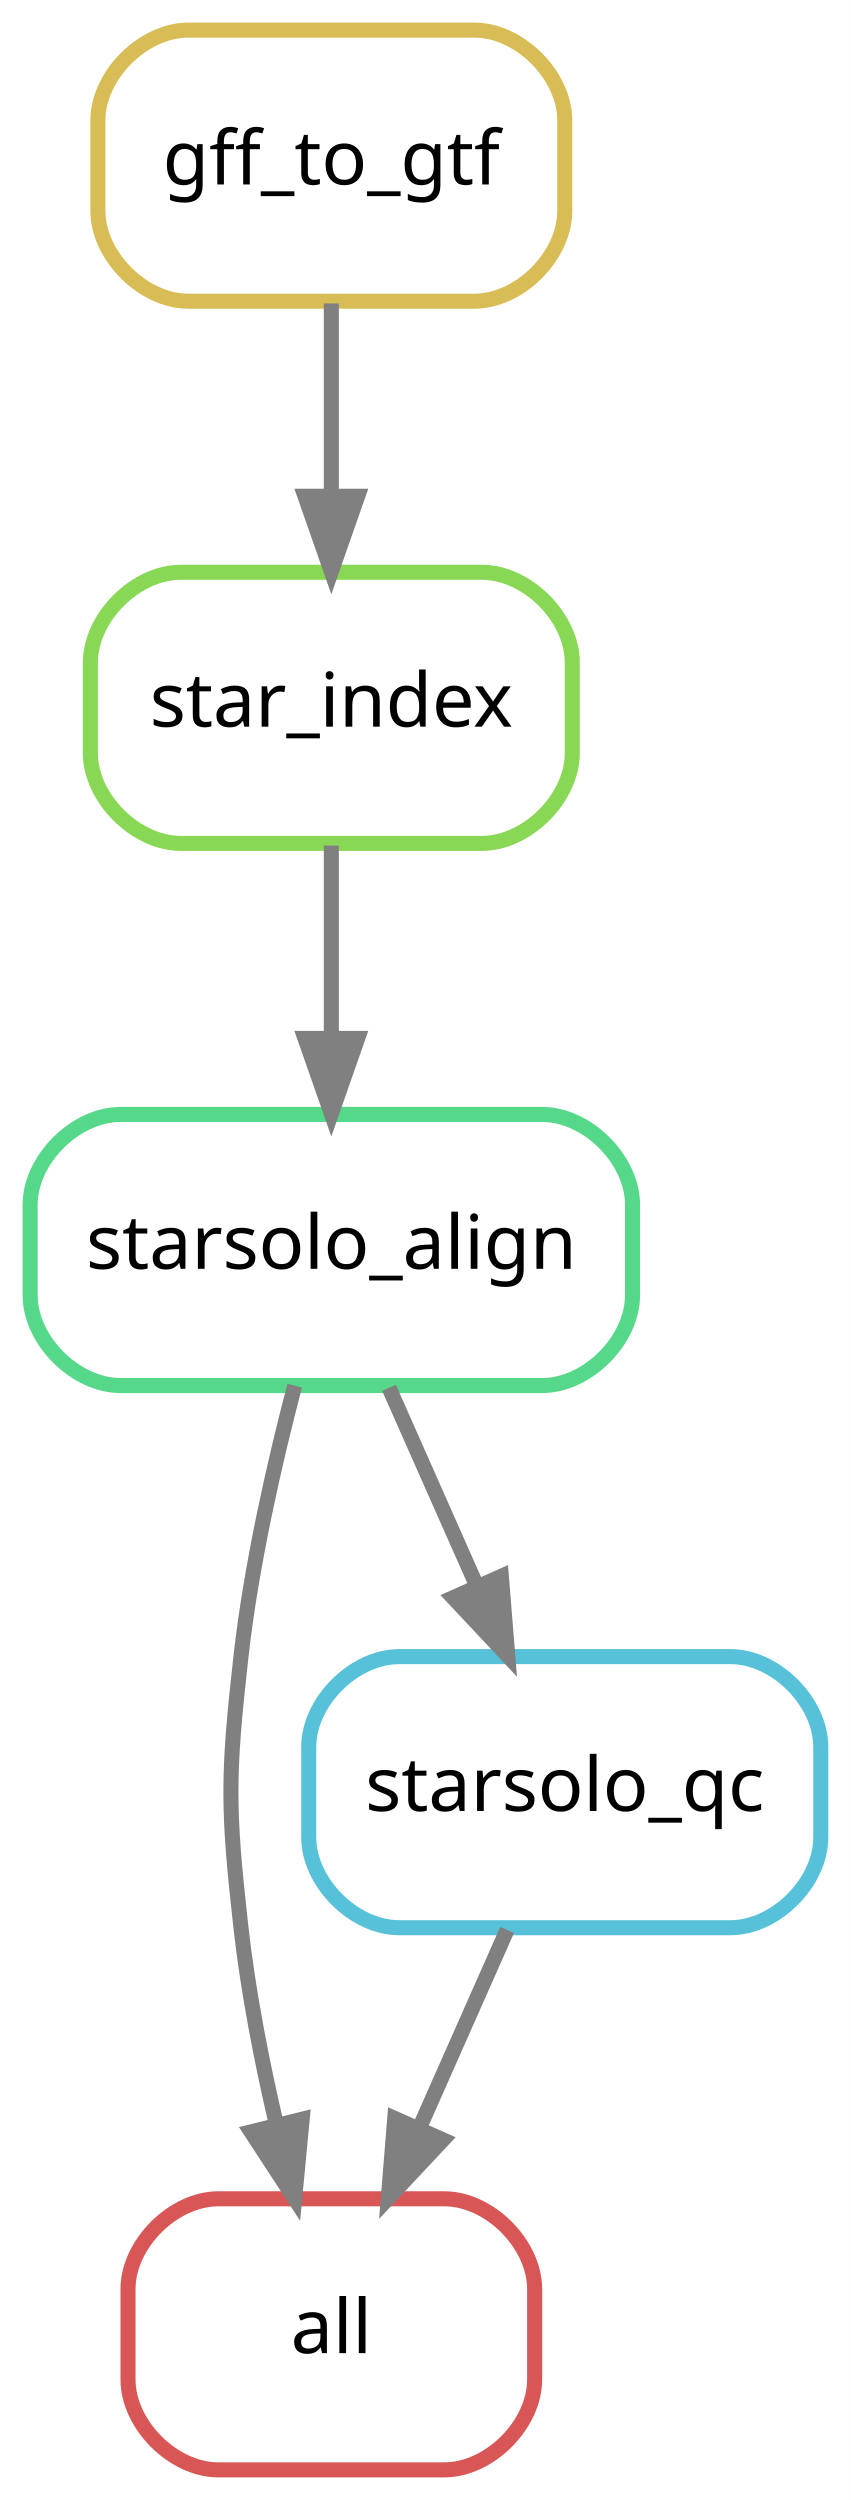
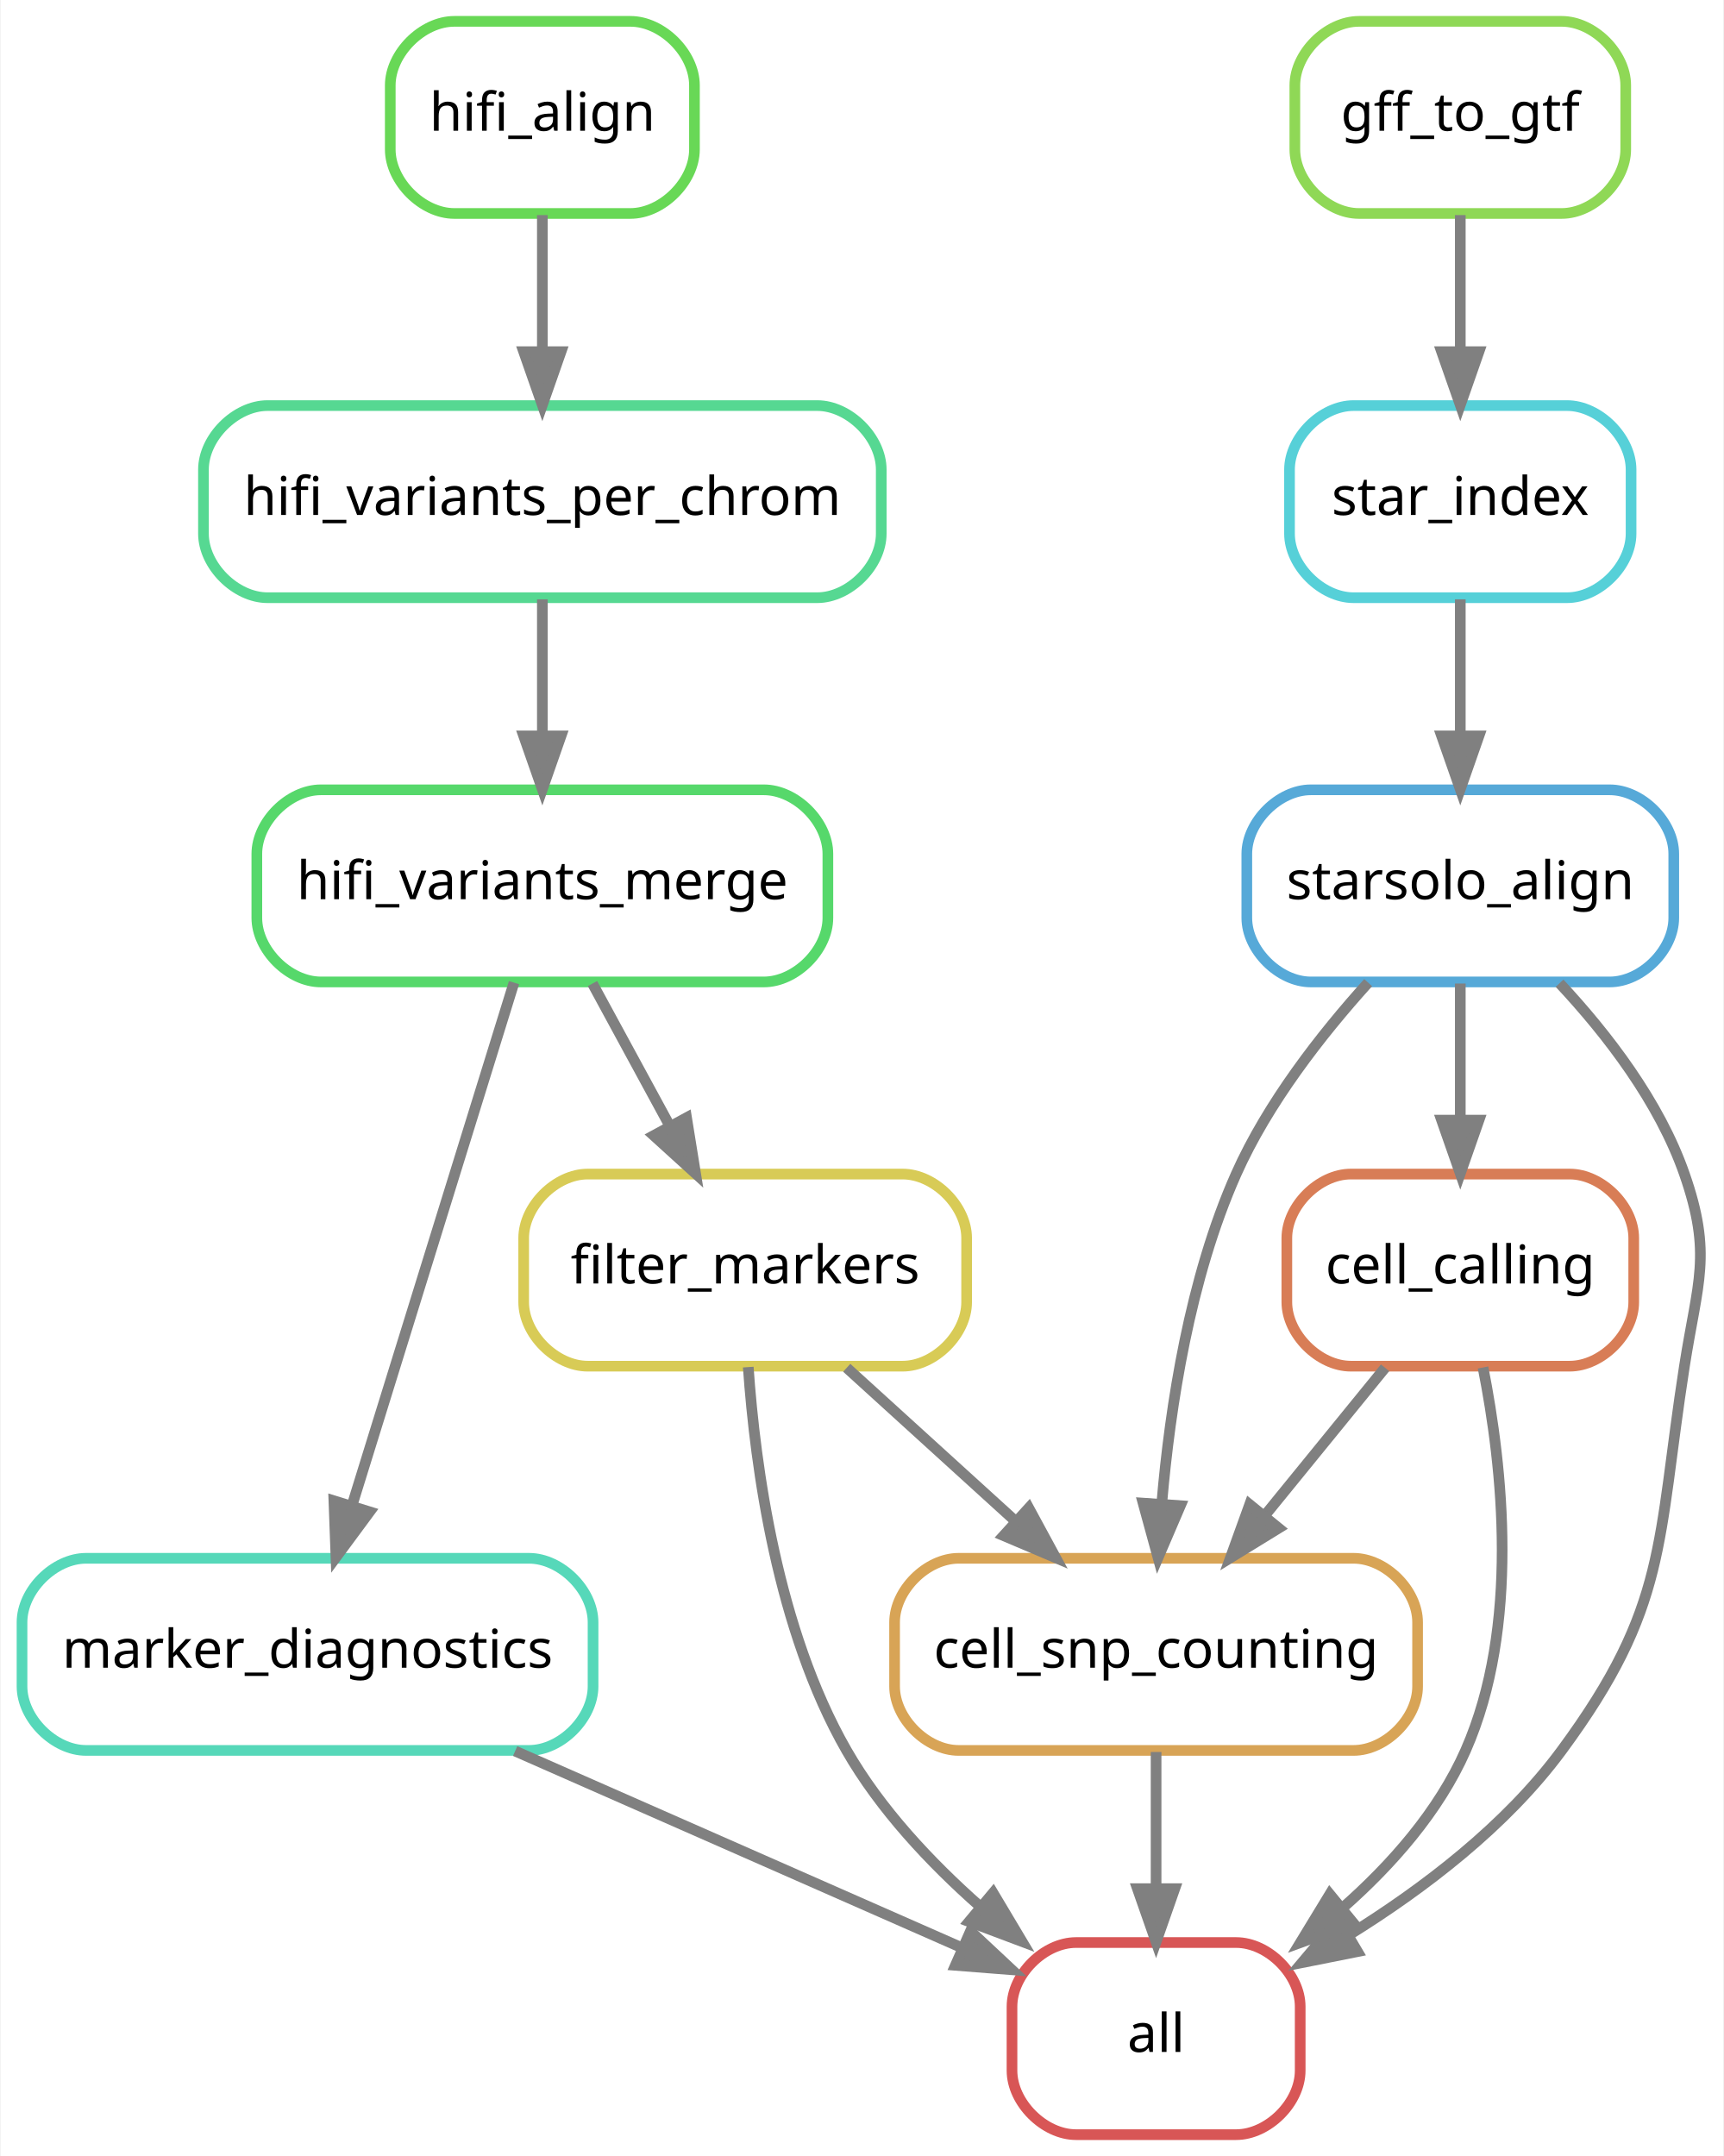
- <svg xmlns="http://www.w3.org/2000/svg" width="113pt" height="332pt" viewBox="0.00 0.00 113.00 332.00">
-   <g id="graph0" class="graph" transform="scale(1 1) rotate(0) translate(4 328)">
-     <polygon fill="white" stroke="transparent" points="-4,4 -4,-328 109,-328 109,4 -4,4" />
+ <svg xmlns="http://www.w3.org/2000/svg" width="323pt" height="404pt" viewBox="0.00 0.00 322.75 404.00">
+   <g id="graph0" class="graph" transform="scale(1 1) rotate(0) translate(4 400)">
+     <polygon fill="white" stroke="transparent" points="-4,4 -4,-400 318.75,-400 318.75,4 -4,4" />
    <g id="node1" class="node">
-       <path fill="none" stroke="#d85656" stroke-width="2" d="M55,-36C55,-36 25,-36 25,-36 19,-36 13,-30 13,-24 13,-24 13,-12 13,-12 13,-6 19,0 25,0 25,0 55,0 55,0 61,0 67,-6 67,-12 67,-12 67,-24 67,-24 67,-30 61,-36 55,-36" />
-       <text text-anchor="middle" x="40" y="-15.5" font-family="sans" font-size="10.00">all</text>
+       <path fill="none" stroke="#d85656" stroke-width="2" d="M227.5,-36C227.5,-36 197.5,-36 197.5,-36 191.5,-36 185.5,-30 185.5,-24 185.5,-24 185.5,-12 185.5,-12 185.5,-6 191.5,0 197.5,0 197.5,0 227.5,0 227.5,0 233.5,0 239.5,-6 239.5,-12 239.5,-12 239.5,-24 239.5,-24 239.5,-30 233.5,-36 227.5,-36" />
+       <text text-anchor="middle" x="212.5" y="-15.5" font-family="sans" font-size="10.00">all</text>
    </g>
    <g id="node2" class="node">
-       <path fill="none" stroke="#56d88a" stroke-width="2" d="M68,-180C68,-180 12,-180 12,-180 6,-180 0,-174 0,-168 0,-168 0,-156 0,-156 0,-150 6,-144 12,-144 12,-144 68,-144 68,-144 74,-144 80,-150 80,-156 80,-156 80,-168 80,-168 80,-174 74,-180 68,-180" />
-       <text text-anchor="middle" x="40" y="-159.5" font-family="sans" font-size="10.00">starsolo_align</text>
+       <path fill="none" stroke="#56a9d8" stroke-width="2" d="M297.5,-252C297.5,-252 241.5,-252 241.5,-252 235.5,-252 229.5,-246 229.5,-240 229.5,-240 229.5,-228 229.5,-228 229.5,-222 235.5,-216 241.5,-216 241.5,-216 297.5,-216 297.5,-216 303.5,-216 309.5,-222 309.5,-228 309.5,-228 309.5,-240 309.5,-240 309.5,-246 303.5,-252 297.5,-252" />
+       <text text-anchor="middle" x="269.5" y="-231.5" font-family="sans" font-size="10.00">starsolo_align</text>
+     </g>
+     <g id="edge4" class="edge">
+       <path fill="none" stroke="grey" stroke-width="2" d="M288.1,-215.76C297.03,-206.2 306.79,-193.53 311.5,-180 316.76,-164.89 313.96,-159.81 311.5,-144 306.33,-110.81 308.44,-99.03 288.5,-72 278.06,-57.85 262.68,-46.12 248.48,-37.32" />
+       <polygon fill="grey" stroke="grey" stroke-width="2" points="250.24,-34.3 239.85,-32.23 246.68,-40.33 250.24,-34.3" />
+     </g>
+     <g id="node5" class="node">
+       <path fill="none" stroke="#d87d56" stroke-width="2" d="M290,-180C290,-180 249,-180 249,-180 243,-180 237,-174 237,-168 237,-168 237,-156 237,-156 237,-150 243,-144 249,-144 249,-144 290,-144 290,-144 296,-144 302,-150 302,-156 302,-156 302,-168 302,-168 302,-174 296,-180 290,-180" />
+       <text text-anchor="middle" x="269.5" y="-159.5" font-family="sans" font-size="10.00">cell_calling</text>
+     </g>
+     <g id="edge8" class="edge">
+       <path fill="none" stroke="grey" stroke-width="2" d="M269.5,-215.7C269.5,-207.98 269.5,-198.71 269.5,-190.11" />
+       <polygon fill="grey" stroke="grey" stroke-width="2" points="273,-190.1 269.5,-180.1 266,-190.1 273,-190.1" />
+     </g>
+     <g id="node11" class="node">
+       <path fill="none" stroke="#d8a456" stroke-width="2" d="M249.5,-108C249.5,-108 175.5,-108 175.5,-108 169.5,-108 163.5,-102 163.5,-96 163.5,-96 163.5,-84 163.5,-84 163.5,-78 169.5,-72 175.5,-72 175.5,-72 249.5,-72 249.5,-72 255.5,-72 261.5,-78 261.5,-84 261.5,-84 261.5,-96 261.5,-96 261.5,-102 255.5,-108 249.5,-108" />
+       <text text-anchor="middle" x="212.5" y="-87.5" font-family="sans" font-size="10.00">cell_snp_counting</text>
+     </g>
+     <g id="edge13" class="edge">
+       <path fill="none" stroke="grey" stroke-width="2" d="M252.24,-215.87C243.46,-206.15 233.42,-193.3 227.5,-180 218.81,-160.46 215.12,-136.47 213.57,-118.32" />
+       <polygon fill="grey" stroke="grey" stroke-width="2" points="217.05,-117.86 212.87,-108.12 210.07,-118.34 217.05,-117.86" />
+     </g>
+     <g id="node3" class="node">
+       <path fill="none" stroke="#56d0d8" stroke-width="2" d="M289.5,-324C289.5,-324 249.5,-324 249.5,-324 243.5,-324 237.5,-318 237.5,-312 237.5,-312 237.5,-300 237.5,-300 237.5,-294 243.5,-288 249.5,-288 249.5,-288 289.5,-288 289.5,-288 295.5,-288 301.5,-294 301.5,-300 301.5,-300 301.5,-312 301.5,-312 301.5,-318 295.5,-324 289.5,-324" />
+       <text text-anchor="middle" x="269.5" y="-303.5" font-family="sans" font-size="10.00">star_index</text>
+     </g>
+     <g id="edge6" class="edge">
+       <path fill="none" stroke="grey" stroke-width="2" d="M269.5,-287.7C269.5,-279.98 269.5,-270.71 269.5,-262.11" />
+       <polygon fill="grey" stroke="grey" stroke-width="2" points="273,-262.1 269.5,-252.1 266,-262.1 273,-262.1" />
+     </g>
+     <g id="node4" class="node">
+       <path fill="none" stroke="#8fd856" stroke-width="2" d="M288.5,-396C288.5,-396 250.5,-396 250.5,-396 244.5,-396 238.5,-390 238.5,-384 238.5,-384 238.5,-372 238.5,-372 238.5,-366 244.5,-360 250.5,-360 250.5,-360 288.5,-360 288.5,-360 294.5,-360 300.5,-366 300.5,-372 300.5,-372 300.5,-384 300.5,-384 300.5,-390 294.5,-396 288.5,-396" />
+       <text text-anchor="middle" x="269.5" y="-375.5" font-family="sans" font-size="10.00">gff_to_gtf</text>
+     </g>
+     <g id="edge7" class="edge">
+       <path fill="none" stroke="grey" stroke-width="2" d="M269.5,-359.7C269.5,-351.98 269.5,-342.71 269.5,-334.11" />
+       <polygon fill="grey" stroke="grey" stroke-width="2" points="273,-334.1 269.5,-324.1 266,-334.1 273,-334.1" />
+     </g>
+     <g id="edge3" class="edge">
+       <path fill="none" stroke="grey" stroke-width="2" d="M273.76,-143.76C277.44,-125.19 280.72,-95.19 270.5,-72 265.47,-60.59 256.64,-50.57 247.36,-42.41" />
+       <polygon fill="grey" stroke="grey" stroke-width="2" points="249.49,-39.62 239.54,-35.99 245.05,-45.04 249.49,-39.62" />
+     </g>
+     <g id="edge15" class="edge">
+       <path fill="none" stroke="grey" stroke-width="2" d="M255.41,-143.7C248.58,-135.3 240.24,-125.07 232.74,-115.86" />
+       <polygon fill="grey" stroke="grey" stroke-width="2" points="235.46,-113.65 226.43,-108.1 230.03,-118.07 235.46,-113.65" />
+     </g>
+     <g id="node6" class="node">
+       <path fill="none" stroke="#d8cb56" stroke-width="2" d="M165,-180C165,-180 106,-180 106,-180 100,-180 94,-174 94,-168 94,-168 94,-156 94,-156 94,-150 100,-144 106,-144 106,-144 165,-144 165,-144 171,-144 177,-150 177,-156 177,-156 177,-168 177,-168 177,-174 171,-180 165,-180" />
+       <text text-anchor="middle" x="135.5" y="-159.5" font-family="sans" font-size="10.00">filter_markers</text>
+     </g>
+     <g id="edge1" class="edge">
+       <path fill="none" stroke="grey" stroke-width="2" d="M136.08,-143.83C137.39,-125.05 141.54,-94.62 154.5,-72 160.81,-61 170.18,-51 179.56,-42.72" />
+       <polygon fill="grey" stroke="grey" stroke-width="2" points="181.95,-45.29 187.38,-36.19 177.46,-39.92 181.95,-45.29" />
+     </g>
+     <g id="edge14" class="edge">
+       <path fill="none" stroke="grey" stroke-width="2" d="M154.53,-143.7C164.04,-135.05 175.71,-124.45 186.07,-115.03" />
+       <polygon fill="grey" stroke="grey" stroke-width="2" points="188.64,-117.42 193.69,-108.1 183.93,-112.24 188.64,-117.42" />
+     </g>
+     <g id="node7" class="node">
+       <path fill="none" stroke="#56d86b" stroke-width="2" d="M139,-252C139,-252 56,-252 56,-252 50,-252 44,-246 44,-240 44,-240 44,-228 44,-228 44,-222 50,-216 56,-216 56,-216 139,-216 139,-216 145,-216 151,-222 151,-228 151,-228 151,-240 151,-240 151,-246 145,-252 139,-252" />
+       <text text-anchor="middle" x="97.5" y="-231.5" font-family="sans" font-size="10.00">hifi_variants_merge</text>
+     </g>
+     <g id="edge9" class="edge">
+       <path fill="none" stroke="grey" stroke-width="2" d="M106.89,-215.7C111.26,-207.64 116.56,-197.89 121.4,-188.98" />
+       <polygon fill="grey" stroke="grey" stroke-width="2" points="124.52,-190.56 126.21,-180.1 118.37,-187.22 124.52,-190.56" />
+     </g>
+     <g id="node10" class="node">
+       <path fill="none" stroke="#56d8b9" stroke-width="2" d="M95,-108C95,-108 12,-108 12,-108 6,-108 0,-102 0,-96 0,-96 0,-84 0,-84 0,-78 6,-72 12,-72 12,-72 95,-72 95,-72 101,-72 107,-78 107,-84 107,-84 107,-96 107,-96 107,-102 101,-108 95,-108" />
+       <text text-anchor="middle" x="53.5" y="-87.5" font-family="sans" font-size="10.00">marker_diagnostics</text>
+     </g>
+     <g id="edge12" class="edge">
+       <path fill="none" stroke="grey" stroke-width="2" d="M92.19,-215.87C84.66,-191.56 70.8,-146.82 61.87,-118.01" />
+       <polygon fill="grey" stroke="grey" stroke-width="2" points="65.13,-116.71 58.83,-108.19 58.44,-118.78 65.13,-116.71" />
+     </g>
+     <g id="node8" class="node">
+       <path fill="none" stroke="#56d892" stroke-width="2" d="M149,-324C149,-324 46,-324 46,-324 40,-324 34,-318 34,-312 34,-312 34,-300 34,-300 34,-294 40,-288 46,-288 46,-288 149,-288 149,-288 155,-288 161,-294 161,-300 161,-300 161,-312 161,-312 161,-318 155,-324 149,-324" />
+       <text text-anchor="middle" x="97.5" y="-303.5" font-family="sans" font-size="10.00">hifi_variants_per_chrom</text>
+     </g>
+     <g id="edge10" class="edge">
+       <path fill="none" stroke="grey" stroke-width="2" d="M97.5,-287.7C97.5,-279.98 97.5,-270.71 97.5,-262.11" />
+       <polygon fill="grey" stroke="grey" stroke-width="2" points="101,-262.1 97.5,-252.1 94,-262.1 101,-262.1" />
+     </g>
+     <g id="node9" class="node">
+       <path fill="none" stroke="#68d856" stroke-width="2" d="M114,-396C114,-396 81,-396 81,-396 75,-396 69,-390 69,-384 69,-384 69,-372 69,-372 69,-366 75,-360 81,-360 81,-360 114,-360 114,-360 120,-360 126,-366 126,-372 126,-372 126,-384 126,-384 126,-390 120,-396 114,-396" />
+       <text text-anchor="middle" x="97.5" y="-375.5" font-family="sans" font-size="10.00">hifi_align</text>
+     </g>
+     <g id="edge11" class="edge">
+       <path fill="none" stroke="grey" stroke-width="2" d="M97.5,-359.7C97.5,-351.98 97.5,-342.71 97.5,-334.11" />
+       <polygon fill="grey" stroke="grey" stroke-width="2" points="101,-334.1 97.5,-324.1 94,-334.1 101,-334.1" />
    </g>
    <g id="edge2" class="edge">
-       <path fill="none" stroke="grey" stroke-width="2" d="M35.13,-143.98C32.44,-133.67 29.36,-120.19 28,-108 26.22,-92.1 26.22,-87.9 28,-72 28.96,-63.43 30.76,-54.22 32.69,-45.93" />
-       <polygon fill="grey" stroke="grey" stroke-width="2" points="36.13,-46.57 35.13,-36.02 29.34,-44.89 36.13,-46.57" />
-     </g>
-     <g id="node5" class="node">
-       <path fill="none" stroke="#56c1d8" stroke-width="2" d="M93,-108C93,-108 49,-108 49,-108 43,-108 37,-102 37,-96 37,-96 37,-84 37,-84 37,-78 43,-72 49,-72 49,-72 93,-72 93,-72 99,-72 105,-78 105,-84 105,-84 105,-96 105,-96 105,-102 99,-108 93,-108" />
-       <text text-anchor="middle" x="71" y="-87.5" font-family="sans" font-size="10.00">starsolo_qc</text>
+       <path fill="none" stroke="grey" stroke-width="2" d="M92.4,-71.88C117.99,-60.61 151.27,-45.96 176.3,-34.94" />
+       <polygon fill="grey" stroke="grey" stroke-width="2" points="177.72,-38.14 185.46,-30.9 174.9,-31.73 177.72,-38.14" />
    </g>
    <g id="edge5" class="edge">
-       <path fill="none" stroke="grey" stroke-width="2" d="M47.66,-143.7C51.19,-135.73 55.46,-126.1 59.37,-117.26" />
-       <polygon fill="grey" stroke="grey" stroke-width="2" points="62.58,-118.67 63.43,-108.1 56.18,-115.83 62.58,-118.67" />
-     </g>
-     <g id="node3" class="node">
-       <path fill="none" stroke="#88d856" stroke-width="2" d="M60,-252C60,-252 20,-252 20,-252 14,-252 8,-246 8,-240 8,-240 8,-228 8,-228 8,-222 14,-216 20,-216 20,-216 60,-216 60,-216 66,-216 72,-222 72,-228 72,-228 72,-240 72,-240 72,-246 66,-252 60,-252" />
-       <text text-anchor="middle" x="40" y="-231.5" font-family="sans" font-size="10.00">star_index</text>
-     </g>
-     <g id="edge3" class="edge">
-       <path fill="none" stroke="grey" stroke-width="2" d="M40,-215.7C40,-207.98 40,-198.71 40,-190.11" />
-       <polygon fill="grey" stroke="grey" stroke-width="2" points="43.5,-190.1 40,-180.1 36.5,-190.1 43.5,-190.1" />
-     </g>
-     <g id="node4" class="node">
-       <path fill="none" stroke="#d8bc56" stroke-width="2" d="M59,-324C59,-324 21,-324 21,-324 15,-324 9,-318 9,-312 9,-312 9,-300 9,-300 9,-294 15,-288 21,-288 21,-288 59,-288 59,-288 65,-288 71,-294 71,-300 71,-300 71,-312 71,-312 71,-318 65,-324 59,-324" />
-       <text text-anchor="middle" x="40" y="-303.5" font-family="sans" font-size="10.00">gff_to_gtf</text>
-     </g>
-     <g id="edge4" class="edge">
-       <path fill="none" stroke="grey" stroke-width="2" d="M40,-287.7C40,-279.98 40,-270.71 40,-262.11" />
-       <polygon fill="grey" stroke="grey" stroke-width="2" points="43.5,-262.1 40,-252.1 36.5,-262.1 43.5,-262.1" />
-     </g>
-     <g id="edge1" class="edge">
-       <path fill="none" stroke="grey" stroke-width="2" d="M63.34,-71.7C59.81,-63.73 55.54,-54.1 51.63,-45.26" />
-       <polygon fill="grey" stroke="grey" stroke-width="2" points="54.82,-43.83 47.57,-36.1 48.42,-46.67 54.82,-43.83" />
+       <path fill="none" stroke="grey" stroke-width="2" d="M212.5,-71.7C212.5,-63.98 212.5,-54.71 212.5,-46.11" />
+       <polygon fill="grey" stroke="grey" stroke-width="2" points="216,-46.1 212.5,-36.1 209,-46.1 216,-46.1" />
    </g>
  </g>
</svg>
